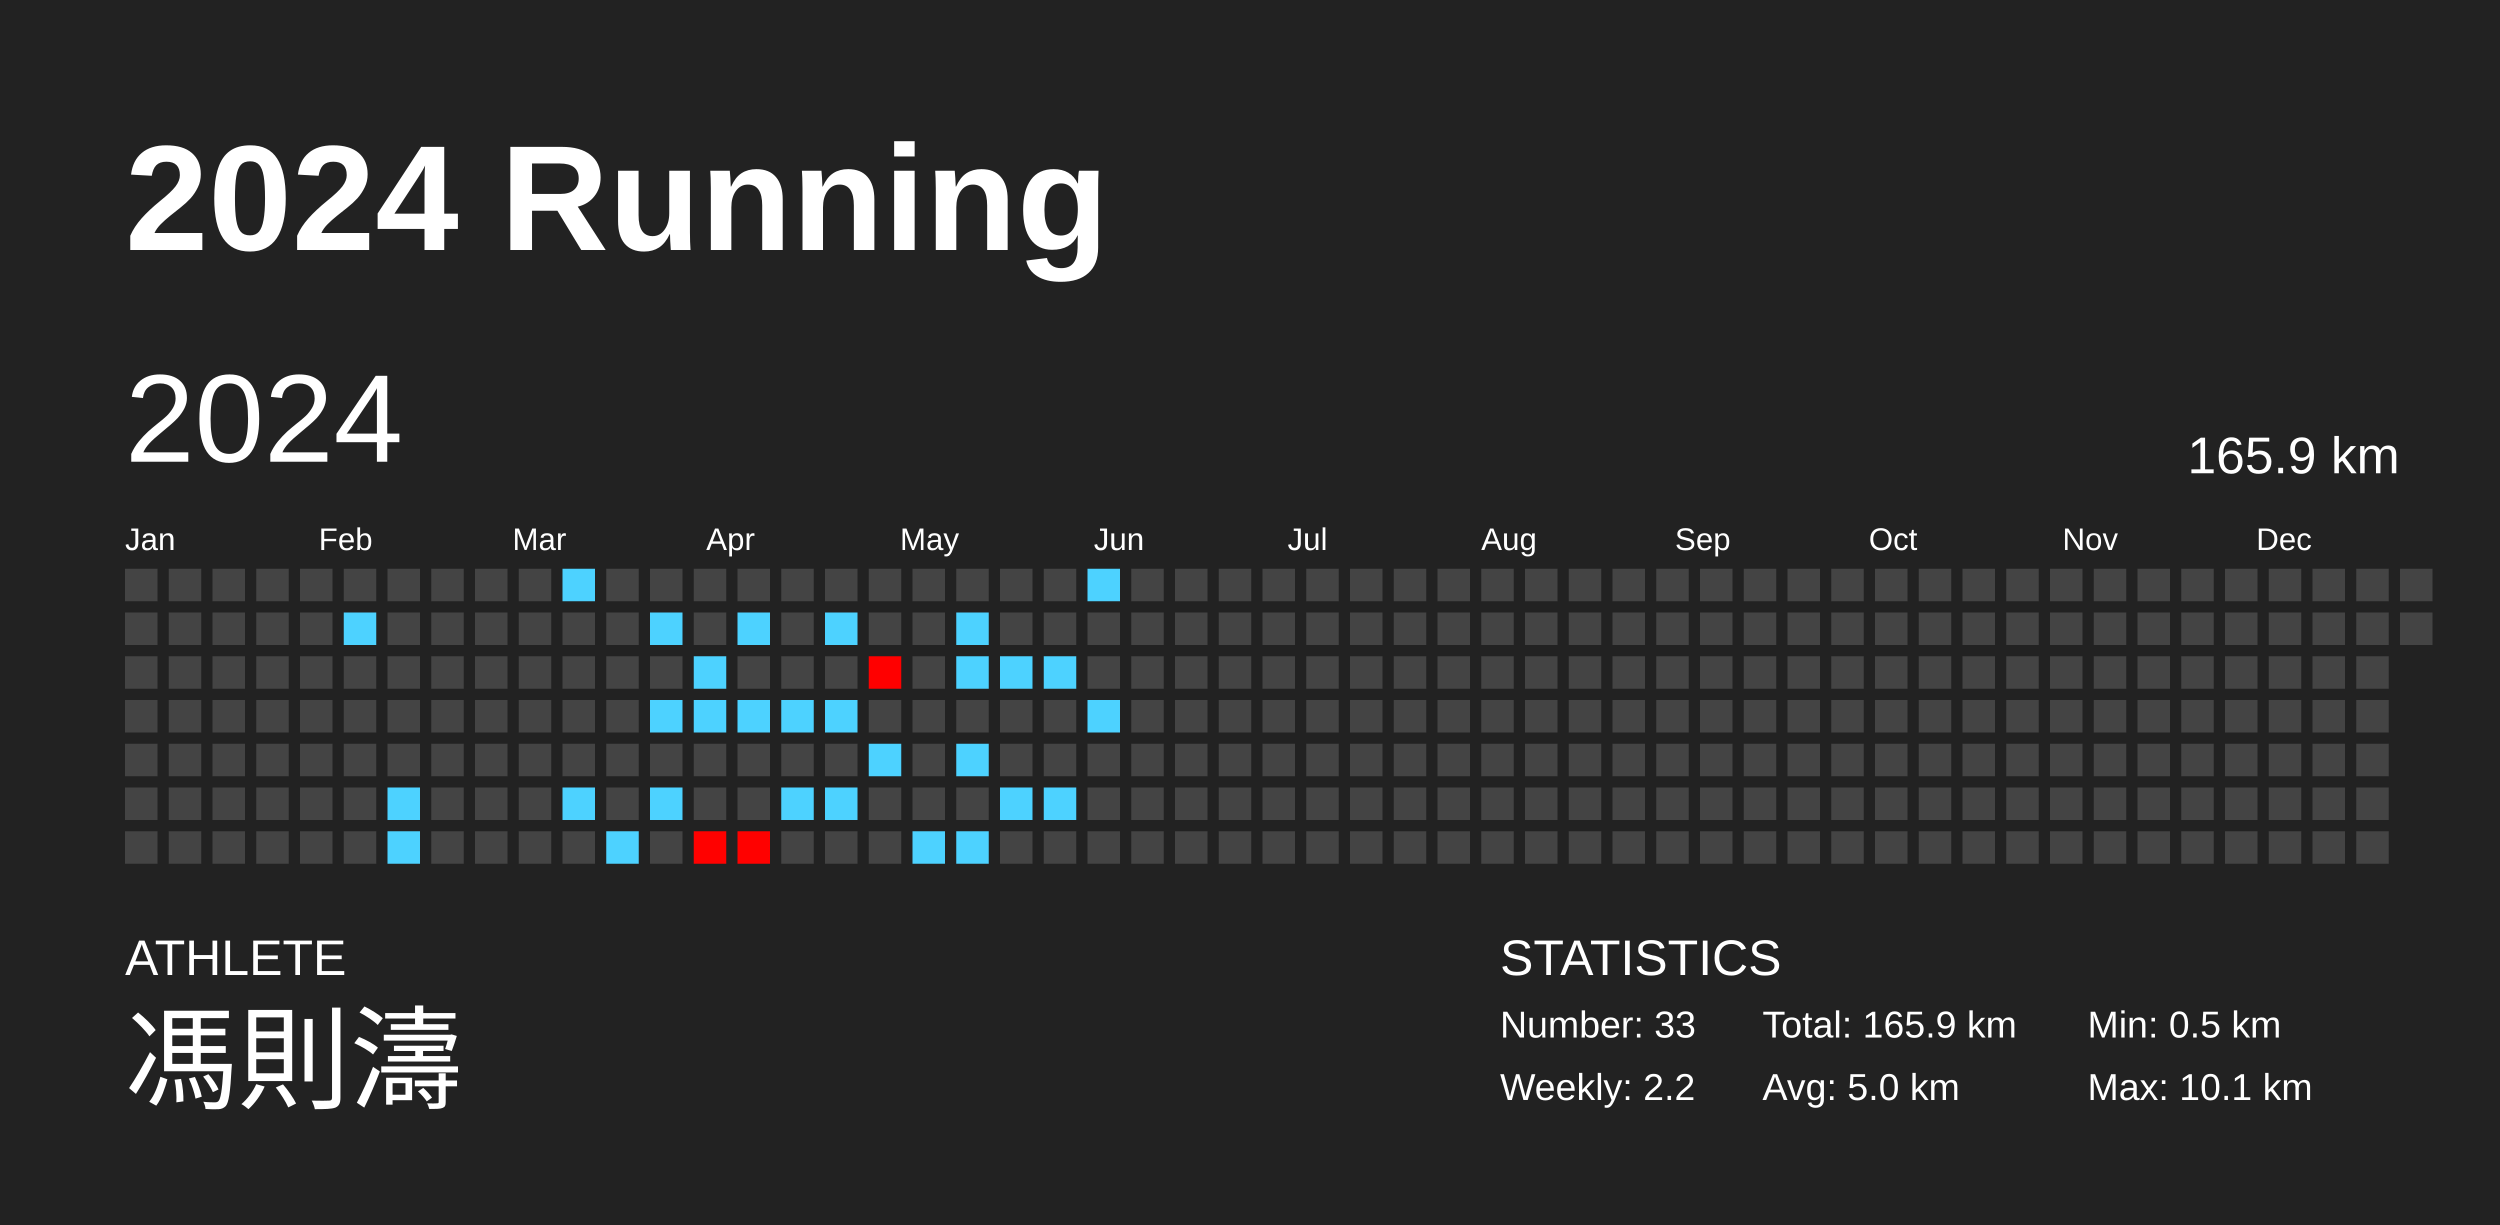
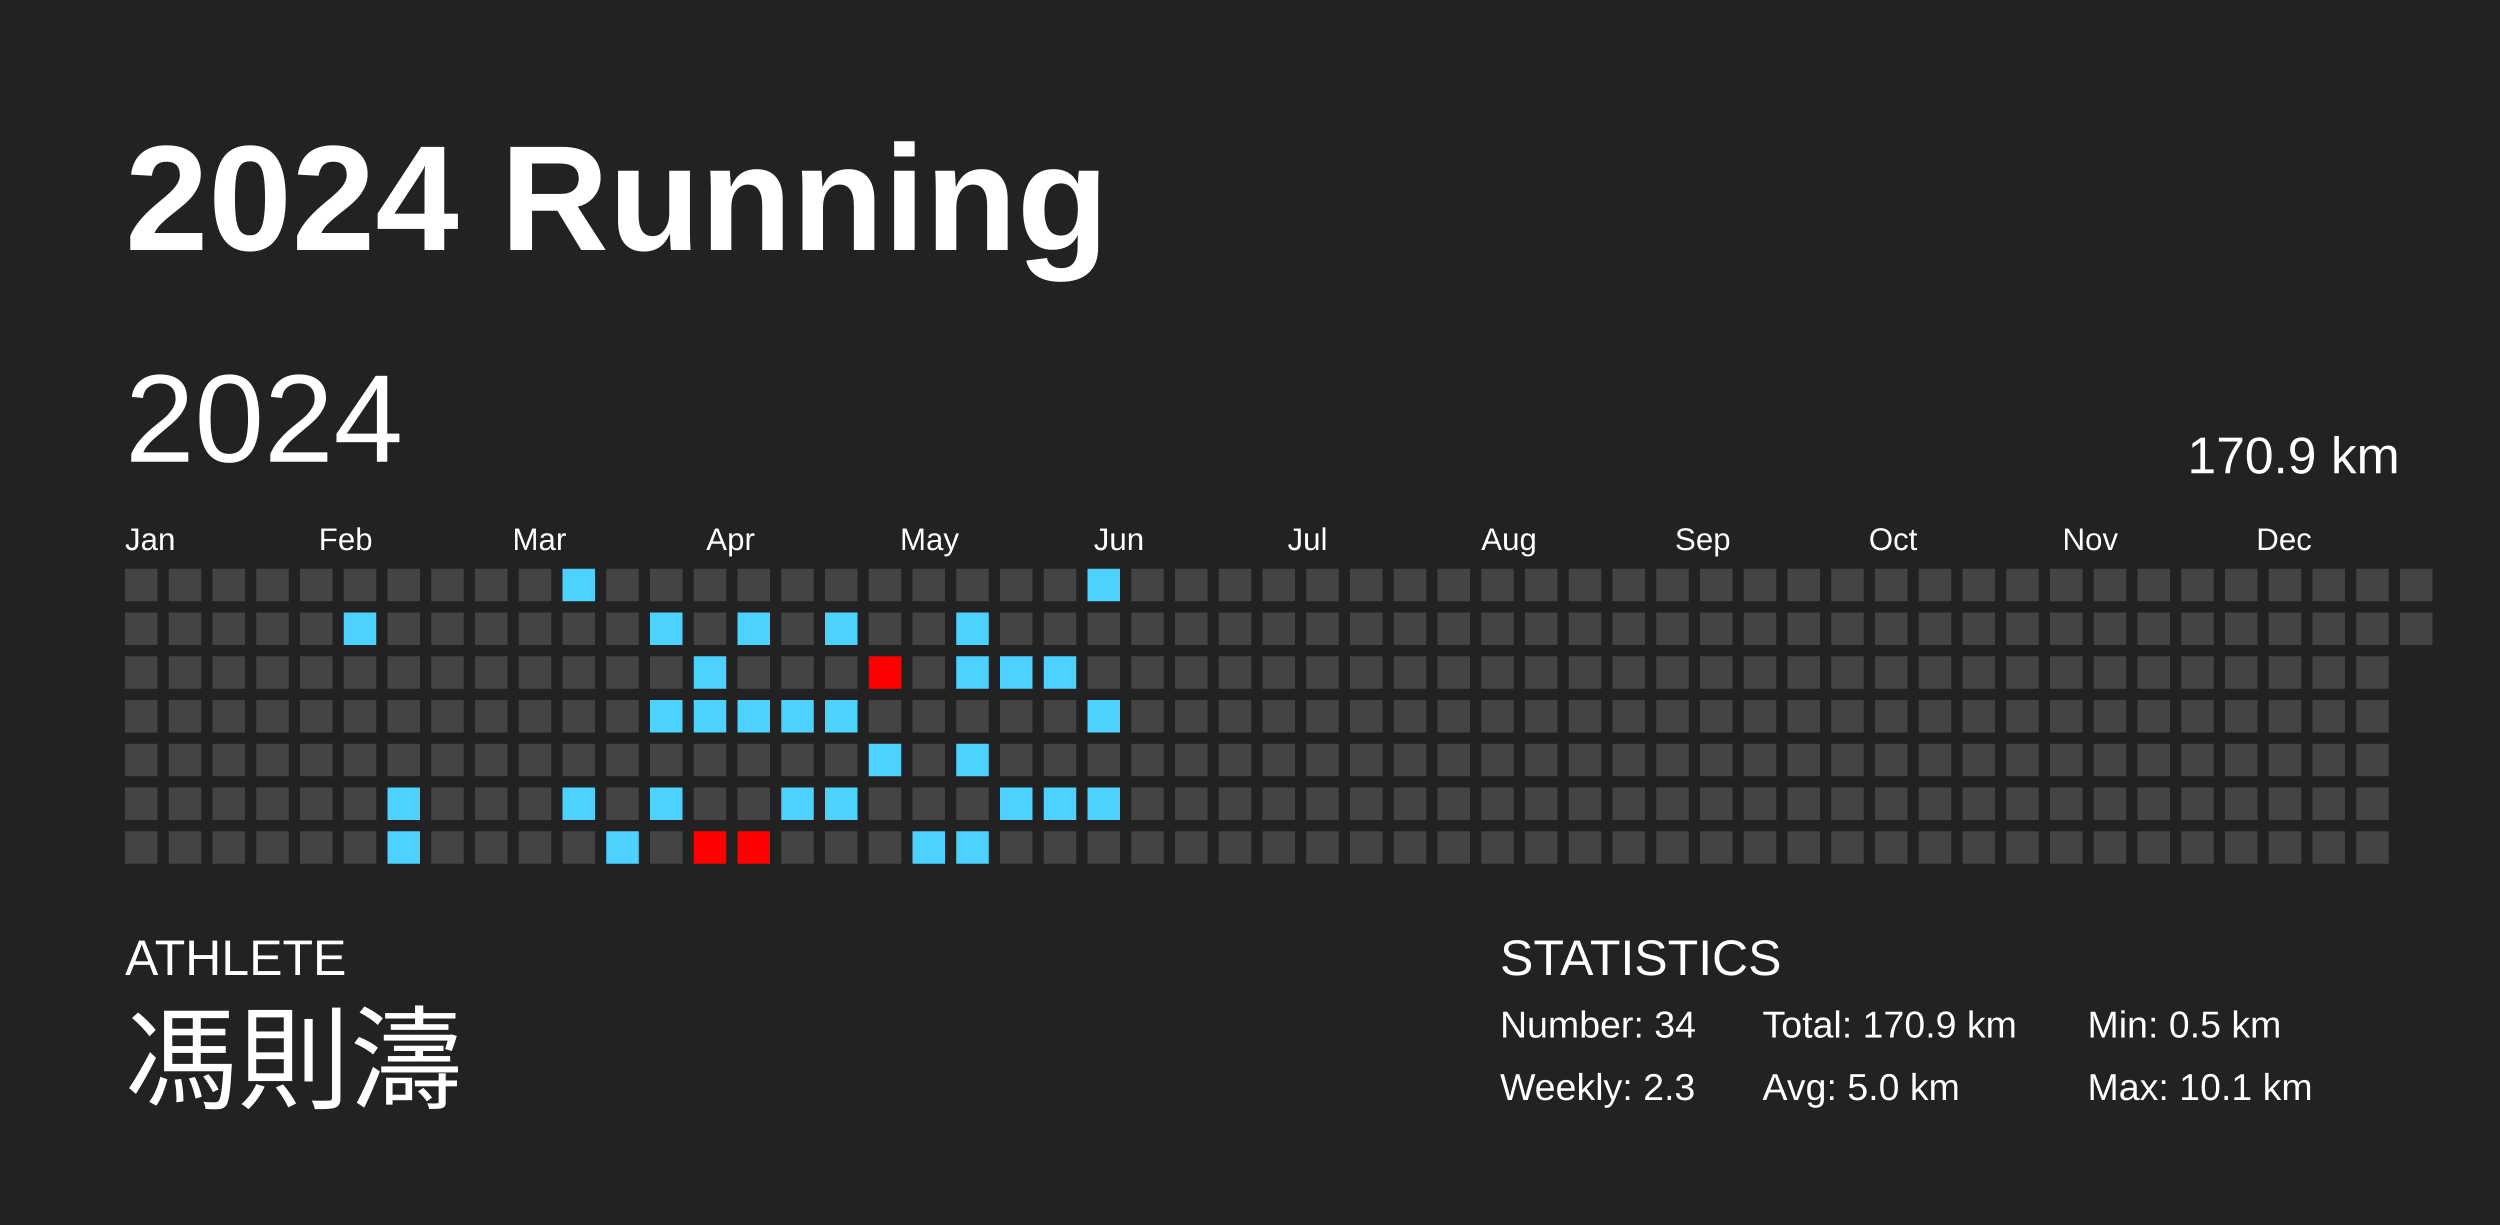
<svg xmlns="http://www.w3.org/2000/svg" baseProfile="full" height="98mm" version="1.1" viewBox="0,0,200,98" width="200mm">
  <defs />
  <rect fill="#222222" height="98" width="200" x="0" y="0" />
  <text fill="#FFFFFF" style="font-size:12px; font-family:Arial; font-weight:bold;" x="10" y="20">2024 Running</text>
  <text fill="#FFFFFF" style="font-size:4px; font-family:Arial" x="10" y="78">ATHLETE</text>
  <text fill="#FFFFFF" style="font-size:9px; font-family:Arial" x="10" y="88">馮則濤</text>
  <text fill="#FFFFFF" style="font-size:4px; font-family:Arial" x="120" y="78">STATISTICS</text>
-   <text fill="#FFFFFF" style="font-size:3px; font-family:Arial" x="120" y="83">Number: 33</text>
-   <text fill="#FFFFFF" style="font-size:3px; font-family:Arial" x="120" y="88">Weekly: 2.2</text>
-   <text fill="#FFFFFF" style="font-size:3px; font-family:Arial" x="141" y="83">Total: 165.9 km</text>
+   <text fill="#FFFFFF" style="font-size:3px; font-family:Arial" x="120" y="83">Number: 34</text>
+   <text fill="#FFFFFF" style="font-size:3px; font-family:Arial" x="120" y="88">Weekly: 2.3</text>
+   <text fill="#FFFFFF" style="font-size:3px; font-family:Arial" x="141" y="83">Total: 170.9 km</text>
  <text fill="#FFFFFF" style="font-size:3px; font-family:Arial" x="141" y="88">Avg: 5.0 km</text>
  <text fill="#FFFFFF" style="font-size:3px; font-family:Arial" x="167" y="83">Min: 0.5 km</text>
  <text fill="#FFFFFF" style="font-size:3px; font-family:Arial" x="167" y="88">Max: 10.1 km</text>
  <text dominant-baseline="hanging" fill="#FFFFFF" style="font-size:10.0px; font-family:Arial;" x="10" y="30">2024</text>
-   <text dominant-baseline="hanging" fill="#FFFFFF" style="font-size:4.125px; font-family:Arial;" x="175" y="35">165.9 km</text>
+   <text dominant-baseline="hanging" fill="#FFFFFF" style="font-size:4.125px; font-family:Arial;" x="175" y="35">170.9 km</text>
  <text fill="#FFFFFF" style="font-size:2.5px; font-family:Arial" x="10.0" y="44">Jan</text>
  <text fill="#FFFFFF" style="font-size:2.5px; font-family:Arial" x="25.5" y="44">Feb</text>
  <text fill="#FFFFFF" style="font-size:2.5px; font-family:Arial" x="41.0" y="44">Mar</text>
  <text fill="#FFFFFF" style="font-size:2.5px; font-family:Arial" x="56.5" y="44">Apr</text>
  <text fill="#FFFFFF" style="font-size:2.5px; font-family:Arial" x="72.0" y="44">May</text>
  <text fill="#FFFFFF" style="font-size:2.5px; font-family:Arial" x="87.5" y="44">Jun</text>
  <text fill="#FFFFFF" style="font-size:2.5px; font-family:Arial" x="103.0" y="44">Jul</text>
  <text fill="#FFFFFF" style="font-size:2.5px; font-family:Arial" x="118.5" y="44">Aug</text>
  <text fill="#FFFFFF" style="font-size:2.5px; font-family:Arial" x="134.0" y="44">Sep</text>
  <text fill="#FFFFFF" style="font-size:2.5px; font-family:Arial" x="149.5" y="44">Oct</text>
  <text fill="#FFFFFF" style="font-size:2.5px; font-family:Arial" x="165.0" y="44">Nov</text>
  <text fill="#FFFFFF" style="font-size:2.5px; font-family:Arial" x="180.5" y="44">Dec</text>
  <rect fill="#444444" height="2.6" width="2.6" x="10.0" y="45.5" />
  <rect fill="#444444" height="2.6" width="2.6" x="10.0" y="49.0" />
  <rect fill="#444444" height="2.6" width="2.6" x="10.0" y="52.5" />
  <rect fill="#444444" height="2.6" width="2.6" x="10.0" y="56.0" />
  <rect fill="#444444" height="2.6" width="2.6" x="10.0" y="59.5" />
  <rect fill="#444444" height="2.6" width="2.6" x="10.0" y="63.0" />
  <rect fill="#444444" height="2.6" width="2.6" x="10.0" y="66.5" />
  <rect fill="#444444" height="2.6" width="2.6" x="13.5" y="45.5" />
  <rect fill="#444444" height="2.6" width="2.6" x="13.5" y="49.0" />
  <rect fill="#444444" height="2.6" width="2.6" x="13.5" y="52.5" />
  <rect fill="#444444" height="2.6" width="2.6" x="13.5" y="56.0" />
  <rect fill="#444444" height="2.6" width="2.6" x="13.5" y="59.5" />
  <rect fill="#444444" height="2.6" width="2.6" x="13.5" y="63.0" />
  <rect fill="#444444" height="2.6" width="2.6" x="13.5" y="66.5" />
  <rect fill="#444444" height="2.6" width="2.6" x="17.0" y="45.5" />
  <rect fill="#444444" height="2.6" width="2.6" x="17.0" y="49.0" />
  <rect fill="#444444" height="2.6" width="2.6" x="17.0" y="52.5" />
  <rect fill="#444444" height="2.6" width="2.6" x="17.0" y="56.0" />
  <rect fill="#444444" height="2.6" width="2.6" x="17.0" y="59.5" />
  <rect fill="#444444" height="2.6" width="2.6" x="17.0" y="63.0" />
  <rect fill="#444444" height="2.6" width="2.6" x="17.0" y="66.5" />
  <rect fill="#444444" height="2.6" width="2.6" x="20.5" y="45.5" />
  <rect fill="#444444" height="2.6" width="2.6" x="20.5" y="49.0" />
  <rect fill="#444444" height="2.6" width="2.6" x="20.5" y="52.5" />
  <rect fill="#444444" height="2.6" width="2.6" x="20.5" y="56.0" />
  <rect fill="#444444" height="2.6" width="2.6" x="20.5" y="59.5" />
  <rect fill="#444444" height="2.6" width="2.6" x="20.5" y="63.0" />
  <rect fill="#444444" height="2.6" width="2.6" x="20.5" y="66.5" />
  <rect fill="#444444" height="2.6" width="2.6" x="24.0" y="45.5" />
  <rect fill="#444444" height="2.6" width="2.6" x="24.0" y="49.0" />
  <rect fill="#444444" height="2.6" width="2.6" x="24.0" y="52.5" />
  <rect fill="#444444" height="2.6" width="2.6" x="24.0" y="56.0" />
  <rect fill="#444444" height="2.6" width="2.6" x="24.0" y="59.5" />
  <rect fill="#444444" height="2.6" width="2.6" x="24.0" y="63.0" />
  <rect fill="#444444" height="2.6" width="2.6" x="24.0" y="66.5" />
  <rect fill="#444444" height="2.6" width="2.6" x="27.5" y="45.5" />
  <rect fill="#4dd2ff" height="2.6" width="2.6" x="27.5" y="49.0" />
  <rect fill="#444444" height="2.6" width="2.6" x="27.5" y="52.5" />
  <rect fill="#444444" height="2.6" width="2.6" x="27.5" y="56.0" />
  <rect fill="#444444" height="2.6" width="2.6" x="27.5" y="59.5" />
  <rect fill="#444444" height="2.6" width="2.6" x="27.5" y="63.0" />
  <rect fill="#444444" height="2.6" width="2.6" x="27.5" y="66.5" />
  <rect fill="#444444" height="2.6" width="2.6" x="31.0" y="45.5" />
  <rect fill="#444444" height="2.6" width="2.6" x="31.0" y="49.0" />
  <rect fill="#444444" height="2.6" width="2.6" x="31.0" y="52.5" />
  <rect fill="#444444" height="2.6" width="2.6" x="31.0" y="56.0" />
  <rect fill="#444444" height="2.6" width="2.6" x="31.0" y="59.5" />
  <rect fill="#4dd2ff" height="2.6" width="2.6" x="31.0" y="63.0" />
  <rect fill="#4dd2ff" height="2.6" width="2.6" x="31.0" y="66.5" />
  <rect fill="#444444" height="2.6" width="2.6" x="34.5" y="45.5" />
  <rect fill="#444444" height="2.6" width="2.6" x="34.5" y="49.0" />
  <rect fill="#444444" height="2.6" width="2.6" x="34.5" y="52.5" />
  <rect fill="#444444" height="2.6" width="2.6" x="34.5" y="56.0" />
  <rect fill="#444444" height="2.6" width="2.6" x="34.5" y="59.5" />
  <rect fill="#444444" height="2.6" width="2.6" x="34.5" y="63.0" />
  <rect fill="#444444" height="2.6" width="2.6" x="34.5" y="66.5" />
  <rect fill="#444444" height="2.6" width="2.6" x="38.0" y="45.5" />
  <rect fill="#444444" height="2.6" width="2.6" x="38.0" y="49.0" />
  <rect fill="#444444" height="2.6" width="2.6" x="38.0" y="52.5" />
  <rect fill="#444444" height="2.6" width="2.6" x="38.0" y="56.0" />
  <rect fill="#444444" height="2.6" width="2.6" x="38.0" y="59.5" />
  <rect fill="#444444" height="2.6" width="2.6" x="38.0" y="63.0" />
  <rect fill="#444444" height="2.6" width="2.6" x="38.0" y="66.5" />
  <rect fill="#444444" height="2.6" width="2.6" x="41.5" y="45.5" />
  <rect fill="#444444" height="2.6" width="2.6" x="41.5" y="49.0" />
  <rect fill="#444444" height="2.6" width="2.6" x="41.5" y="52.5" />
  <rect fill="#444444" height="2.6" width="2.6" x="41.5" y="56.0" />
  <rect fill="#444444" height="2.6" width="2.6" x="41.5" y="59.5" />
  <rect fill="#444444" height="2.6" width="2.6" x="41.5" y="63.0" />
  <rect fill="#444444" height="2.6" width="2.6" x="41.5" y="66.5" />
  <rect fill="#4dd2ff" height="2.6" width="2.6" x="45.0" y="45.5" />
  <rect fill="#444444" height="2.6" width="2.6" x="45.0" y="49.0" />
  <rect fill="#444444" height="2.6" width="2.6" x="45.0" y="52.5" />
  <rect fill="#444444" height="2.6" width="2.6" x="45.0" y="56.0" />
  <rect fill="#444444" height="2.6" width="2.6" x="45.0" y="59.5" />
  <rect fill="#4dd2ff" height="2.6" width="2.6" x="45.0" y="63.0" />
  <rect fill="#444444" height="2.6" width="2.6" x="45.0" y="66.5" />
  <rect fill="#444444" height="2.6" width="2.6" x="48.5" y="45.5" />
  <rect fill="#444444" height="2.6" width="2.6" x="48.5" y="49.0" />
  <rect fill="#444444" height="2.6" width="2.6" x="48.5" y="52.5" />
  <rect fill="#444444" height="2.6" width="2.6" x="48.5" y="56.0" />
  <rect fill="#444444" height="2.6" width="2.6" x="48.5" y="59.5" />
  <rect fill="#444444" height="2.6" width="2.6" x="48.5" y="63.0" />
  <rect fill="#4dd2ff" height="2.6" width="2.6" x="48.5" y="66.5" />
  <rect fill="#444444" height="2.6" width="2.6" x="52.0" y="45.5" />
  <rect fill="#4dd2ff" height="2.6" width="2.6" x="52.0" y="49.0" />
  <rect fill="#444444" height="2.6" width="2.6" x="52.0" y="52.5" />
  <rect fill="#4dd2ff" height="2.6" width="2.6" x="52.0" y="56.0" />
  <rect fill="#444444" height="2.6" width="2.6" x="52.0" y="59.5" />
  <rect fill="#4dd2ff" height="2.6" width="2.6" x="52.0" y="63.0" />
  <rect fill="#444444" height="2.6" width="2.6" x="52.0" y="66.5" />
  <rect fill="#444444" height="2.6" width="2.6" x="55.5" y="45.5" />
  <rect fill="#444444" height="2.6" width="2.6" x="55.5" y="49.0" />
  <rect fill="#4dd2ff" height="2.6" width="2.6" x="55.5" y="52.5" />
  <rect fill="#4dd2ff" height="2.6" width="2.6" x="55.5" y="56.0" />
  <rect fill="#444444" height="2.6" width="2.6" x="55.5" y="59.5" />
  <rect fill="#444444" height="2.6" width="2.6" x="55.5" y="63.0" />
  <rect fill="#ff0100" height="2.6" width="2.6" x="55.5" y="66.5" />
  <rect fill="#444444" height="2.6" width="2.6" x="59.0" y="45.5" />
  <rect fill="#4dd2ff" height="2.6" width="2.6" x="59.0" y="49.0" />
  <rect fill="#444444" height="2.6" width="2.6" x="59.0" y="52.5" />
  <rect fill="#4dd2ff" height="2.6" width="2.6" x="59.0" y="56.0" />
  <rect fill="#444444" height="2.6" width="2.6" x="59.0" y="59.5" />
  <rect fill="#444444" height="2.6" width="2.6" x="59.0" y="63.0" />
  <rect fill="#ff0100" height="2.6" width="2.6" x="59.0" y="66.5" />
  <rect fill="#444444" height="2.6" width="2.6" x="62.5" y="45.5" />
  <rect fill="#444444" height="2.6" width="2.6" x="62.5" y="49.0" />
  <rect fill="#444444" height="2.6" width="2.6" x="62.5" y="52.5" />
  <rect fill="#4dd2ff" height="2.6" width="2.6" x="62.5" y="56.0" />
  <rect fill="#444444" height="2.6" width="2.6" x="62.5" y="59.5" />
  <rect fill="#4dd2ff" height="2.6" width="2.6" x="62.5" y="63.0" />
  <rect fill="#444444" height="2.6" width="2.6" x="62.5" y="66.5" />
  <rect fill="#444444" height="2.6" width="2.6" x="66.0" y="45.5" />
  <rect fill="#4dd2ff" height="2.6" width="2.6" x="66.0" y="49.0" />
  <rect fill="#444444" height="2.6" width="2.6" x="66.0" y="52.5" />
  <rect fill="#4dd2ff" height="2.6" width="2.6" x="66.0" y="56.0" />
  <rect fill="#444444" height="2.6" width="2.6" x="66.0" y="59.5" />
  <rect fill="#4dd2ff" height="2.6" width="2.6" x="66.0" y="63.0" />
  <rect fill="#444444" height="2.6" width="2.6" x="66.0" y="66.5" />
  <rect fill="#444444" height="2.6" width="2.6" x="69.5" y="45.5" />
  <rect fill="#444444" height="2.6" width="2.6" x="69.5" y="49.0" />
  <rect fill="#ff0000" height="2.6" width="2.6" x="69.5" y="52.5" />
  <rect fill="#444444" height="2.6" width="2.6" x="69.5" y="56.0" />
  <rect fill="#4dd2ff" height="2.6" width="2.6" x="69.5" y="59.5" />
  <rect fill="#444444" height="2.6" width="2.6" x="69.5" y="63.0" />
  <rect fill="#444444" height="2.6" width="2.6" x="69.5" y="66.5" />
  <rect fill="#444444" height="2.6" width="2.6" x="73.0" y="45.5" />
  <rect fill="#444444" height="2.6" width="2.6" x="73.0" y="49.0" />
  <rect fill="#444444" height="2.6" width="2.6" x="73.0" y="52.5" />
  <rect fill="#444444" height="2.6" width="2.6" x="73.0" y="56.0" />
  <rect fill="#444444" height="2.6" width="2.6" x="73.0" y="59.5" />
  <rect fill="#444444" height="2.6" width="2.6" x="73.0" y="63.0" />
  <rect fill="#4dd2ff" height="2.6" width="2.6" x="73.0" y="66.5" />
  <rect fill="#444444" height="2.6" width="2.6" x="76.5" y="45.5" />
  <rect fill="#4dd2ff" height="2.6" width="2.6" x="76.5" y="49.0" />
  <rect fill="#4dd2ff" height="2.6" width="2.6" x="76.5" y="52.5" />
  <rect fill="#444444" height="2.6" width="2.6" x="76.5" y="56.0" />
  <rect fill="#4dd2ff" height="2.6" width="2.6" x="76.5" y="59.5" />
  <rect fill="#444444" height="2.6" width="2.6" x="76.5" y="63.0" />
  <rect fill="#4dd2ff" height="2.6" width="2.6" x="76.5" y="66.5" />
  <rect fill="#444444" height="2.6" width="2.6" x="80.0" y="45.5" />
  <rect fill="#444444" height="2.6" width="2.6" x="80.0" y="49.0" />
  <rect fill="#4dd2ff" height="2.6" width="2.6" x="80.0" y="52.5" />
  <rect fill="#444444" height="2.6" width="2.6" x="80.0" y="56.0" />
  <rect fill="#444444" height="2.6" width="2.6" x="80.0" y="59.5" />
  <rect fill="#4dd2ff" height="2.6" width="2.6" x="80.0" y="63.0" />
  <rect fill="#444444" height="2.6" width="2.6" x="80.0" y="66.5" />
  <rect fill="#444444" height="2.6" width="2.6" x="83.5" y="45.5" />
  <rect fill="#444444" height="2.6" width="2.6" x="83.5" y="49.0" />
  <rect fill="#4dd2ff" height="2.6" width="2.6" x="83.5" y="52.5" />
  <rect fill="#444444" height="2.6" width="2.6" x="83.5" y="56.0" />
  <rect fill="#444444" height="2.6" width="2.6" x="83.5" y="59.5" />
  <rect fill="#4dd2ff" height="2.6" width="2.6" x="83.5" y="63.0" />
  <rect fill="#444444" height="2.6" width="2.6" x="83.5" y="66.5" />
  <rect fill="#4dd2ff" height="2.6" width="2.6" x="87.0" y="45.5" />
  <rect fill="#444444" height="2.6" width="2.6" x="87.0" y="49.0" />
  <rect fill="#444444" height="2.6" width="2.6" x="87.0" y="52.5" />
  <rect fill="#4dd2ff" height="2.6" width="2.6" x="87.0" y="56.0" />
  <rect fill="#444444" height="2.6" width="2.6" x="87.0" y="59.5" />
-   <rect fill="#444444" height="2.6" width="2.6" x="87.0" y="63.0" />
+   <rect fill="#4dd2ff" height="2.6" width="2.6" x="87.0" y="63.0" />
  <rect fill="#444444" height="2.6" width="2.6" x="87.0" y="66.5" />
  <rect fill="#444444" height="2.6" width="2.6" x="90.5" y="45.5" />
  <rect fill="#444444" height="2.6" width="2.6" x="90.5" y="49.0" />
  <rect fill="#444444" height="2.6" width="2.6" x="90.5" y="52.5" />
  <rect fill="#444444" height="2.6" width="2.6" x="90.5" y="56.0" />
  <rect fill="#444444" height="2.6" width="2.6" x="90.5" y="59.5" />
  <rect fill="#444444" height="2.6" width="2.6" x="90.5" y="63.0" />
  <rect fill="#444444" height="2.6" width="2.6" x="90.5" y="66.5" />
  <rect fill="#444444" height="2.6" width="2.6" x="94.0" y="45.5" />
  <rect fill="#444444" height="2.6" width="2.6" x="94.0" y="49.0" />
  <rect fill="#444444" height="2.6" width="2.6" x="94.0" y="52.5" />
  <rect fill="#444444" height="2.6" width="2.6" x="94.0" y="56.0" />
  <rect fill="#444444" height="2.6" width="2.6" x="94.0" y="59.5" />
  <rect fill="#444444" height="2.6" width="2.6" x="94.0" y="63.0" />
  <rect fill="#444444" height="2.6" width="2.6" x="94.0" y="66.5" />
  <rect fill="#444444" height="2.6" width="2.6" x="97.5" y="45.5" />
  <rect fill="#444444" height="2.6" width="2.6" x="97.5" y="49.0" />
  <rect fill="#444444" height="2.6" width="2.6" x="97.5" y="52.5" />
  <rect fill="#444444" height="2.6" width="2.6" x="97.5" y="56.0" />
  <rect fill="#444444" height="2.6" width="2.6" x="97.5" y="59.5" />
  <rect fill="#444444" height="2.6" width="2.6" x="97.5" y="63.0" />
  <rect fill="#444444" height="2.6" width="2.6" x="97.5" y="66.5" />
  <rect fill="#444444" height="2.6" width="2.6" x="101.0" y="45.5" />
  <rect fill="#444444" height="2.6" width="2.6" x="101.0" y="49.0" />
  <rect fill="#444444" height="2.6" width="2.6" x="101.0" y="52.5" />
  <rect fill="#444444" height="2.6" width="2.6" x="101.0" y="56.0" />
  <rect fill="#444444" height="2.6" width="2.6" x="101.0" y="59.5" />
  <rect fill="#444444" height="2.6" width="2.6" x="101.0" y="63.0" />
  <rect fill="#444444" height="2.6" width="2.6" x="101.0" y="66.5" />
  <rect fill="#444444" height="2.6" width="2.6" x="104.5" y="45.5" />
  <rect fill="#444444" height="2.6" width="2.6" x="104.5" y="49.0" />
  <rect fill="#444444" height="2.6" width="2.6" x="104.5" y="52.5" />
  <rect fill="#444444" height="2.6" width="2.6" x="104.5" y="56.0" />
  <rect fill="#444444" height="2.6" width="2.6" x="104.5" y="59.5" />
  <rect fill="#444444" height="2.6" width="2.6" x="104.5" y="63.0" />
  <rect fill="#444444" height="2.6" width="2.6" x="104.5" y="66.5" />
  <rect fill="#444444" height="2.6" width="2.6" x="108.0" y="45.5" />
  <rect fill="#444444" height="2.6" width="2.6" x="108.0" y="49.0" />
  <rect fill="#444444" height="2.6" width="2.6" x="108.0" y="52.5" />
  <rect fill="#444444" height="2.6" width="2.6" x="108.0" y="56.0" />
  <rect fill="#444444" height="2.6" width="2.6" x="108.0" y="59.5" />
  <rect fill="#444444" height="2.6" width="2.6" x="108.0" y="63.0" />
  <rect fill="#444444" height="2.6" width="2.6" x="108.0" y="66.5" />
  <rect fill="#444444" height="2.6" width="2.6" x="111.5" y="45.5" />
  <rect fill="#444444" height="2.6" width="2.6" x="111.5" y="49.0" />
  <rect fill="#444444" height="2.6" width="2.6" x="111.5" y="52.5" />
  <rect fill="#444444" height="2.6" width="2.6" x="111.5" y="56.0" />
  <rect fill="#444444" height="2.6" width="2.6" x="111.5" y="59.5" />
  <rect fill="#444444" height="2.6" width="2.6" x="111.5" y="63.0" />
  <rect fill="#444444" height="2.6" width="2.6" x="111.5" y="66.5" />
  <rect fill="#444444" height="2.6" width="2.6" x="115.0" y="45.5" />
  <rect fill="#444444" height="2.6" width="2.6" x="115.0" y="49.0" />
  <rect fill="#444444" height="2.6" width="2.6" x="115.0" y="52.5" />
  <rect fill="#444444" height="2.6" width="2.6" x="115.0" y="56.0" />
  <rect fill="#444444" height="2.6" width="2.6" x="115.0" y="59.5" />
  <rect fill="#444444" height="2.6" width="2.6" x="115.0" y="63.0" />
  <rect fill="#444444" height="2.6" width="2.6" x="115.0" y="66.5" />
  <rect fill="#444444" height="2.6" width="2.6" x="118.5" y="45.5" />
  <rect fill="#444444" height="2.6" width="2.6" x="118.5" y="49.0" />
  <rect fill="#444444" height="2.6" width="2.6" x="118.5" y="52.5" />
  <rect fill="#444444" height="2.6" width="2.6" x="118.5" y="56.0" />
  <rect fill="#444444" height="2.6" width="2.6" x="118.5" y="59.5" />
  <rect fill="#444444" height="2.6" width="2.6" x="118.5" y="63.0" />
  <rect fill="#444444" height="2.6" width="2.6" x="118.5" y="66.5" />
  <rect fill="#444444" height="2.6" width="2.6" x="122.0" y="45.5" />
  <rect fill="#444444" height="2.6" width="2.6" x="122.0" y="49.0" />
  <rect fill="#444444" height="2.6" width="2.6" x="122.0" y="52.5" />
  <rect fill="#444444" height="2.6" width="2.6" x="122.0" y="56.0" />
  <rect fill="#444444" height="2.6" width="2.6" x="122.0" y="59.5" />
  <rect fill="#444444" height="2.6" width="2.6" x="122.0" y="63.0" />
  <rect fill="#444444" height="2.6" width="2.6" x="122.0" y="66.5" />
  <rect fill="#444444" height="2.6" width="2.6" x="125.5" y="45.5" />
  <rect fill="#444444" height="2.6" width="2.6" x="125.5" y="49.0" />
  <rect fill="#444444" height="2.6" width="2.6" x="125.5" y="52.5" />
  <rect fill="#444444" height="2.6" width="2.6" x="125.5" y="56.0" />
  <rect fill="#444444" height="2.6" width="2.6" x="125.5" y="59.5" />
  <rect fill="#444444" height="2.6" width="2.6" x="125.5" y="63.0" />
  <rect fill="#444444" height="2.6" width="2.6" x="125.5" y="66.5" />
  <rect fill="#444444" height="2.6" width="2.6" x="129.0" y="45.5" />
  <rect fill="#444444" height="2.6" width="2.6" x="129.0" y="49.0" />
  <rect fill="#444444" height="2.6" width="2.6" x="129.0" y="52.5" />
  <rect fill="#444444" height="2.6" width="2.6" x="129.0" y="56.0" />
  <rect fill="#444444" height="2.6" width="2.6" x="129.0" y="59.5" />
  <rect fill="#444444" height="2.6" width="2.6" x="129.0" y="63.0" />
  <rect fill="#444444" height="2.6" width="2.6" x="129.0" y="66.5" />
  <rect fill="#444444" height="2.6" width="2.6" x="132.5" y="45.5" />
  <rect fill="#444444" height="2.6" width="2.6" x="132.5" y="49.0" />
  <rect fill="#444444" height="2.6" width="2.6" x="132.5" y="52.5" />
  <rect fill="#444444" height="2.6" width="2.6" x="132.5" y="56.0" />
  <rect fill="#444444" height="2.6" width="2.6" x="132.5" y="59.5" />
  <rect fill="#444444" height="2.6" width="2.6" x="132.5" y="63.0" />
  <rect fill="#444444" height="2.6" width="2.6" x="132.5" y="66.5" />
  <rect fill="#444444" height="2.6" width="2.6" x="136.0" y="45.5" />
  <rect fill="#444444" height="2.6" width="2.6" x="136.0" y="49.0" />
  <rect fill="#444444" height="2.6" width="2.6" x="136.0" y="52.5" />
  <rect fill="#444444" height="2.6" width="2.6" x="136.0" y="56.0" />
  <rect fill="#444444" height="2.6" width="2.6" x="136.0" y="59.5" />
  <rect fill="#444444" height="2.6" width="2.6" x="136.0" y="63.0" />
  <rect fill="#444444" height="2.6" width="2.6" x="136.0" y="66.5" />
  <rect fill="#444444" height="2.6" width="2.6" x="139.5" y="45.5" />
  <rect fill="#444444" height="2.6" width="2.6" x="139.5" y="49.0" />
  <rect fill="#444444" height="2.6" width="2.6" x="139.5" y="52.5" />
  <rect fill="#444444" height="2.6" width="2.6" x="139.5" y="56.0" />
  <rect fill="#444444" height="2.6" width="2.6" x="139.5" y="59.5" />
  <rect fill="#444444" height="2.6" width="2.6" x="139.5" y="63.0" />
  <rect fill="#444444" height="2.6" width="2.6" x="139.5" y="66.5" />
  <rect fill="#444444" height="2.6" width="2.6" x="143.0" y="45.5" />
  <rect fill="#444444" height="2.6" width="2.6" x="143.0" y="49.0" />
  <rect fill="#444444" height="2.6" width="2.6" x="143.0" y="52.5" />
  <rect fill="#444444" height="2.6" width="2.6" x="143.0" y="56.0" />
  <rect fill="#444444" height="2.6" width="2.6" x="143.0" y="59.5" />
  <rect fill="#444444" height="2.6" width="2.6" x="143.0" y="63.0" />
  <rect fill="#444444" height="2.6" width="2.6" x="143.0" y="66.5" />
  <rect fill="#444444" height="2.6" width="2.6" x="146.5" y="45.5" />
  <rect fill="#444444" height="2.6" width="2.6" x="146.5" y="49.0" />
  <rect fill="#444444" height="2.6" width="2.6" x="146.5" y="52.5" />
  <rect fill="#444444" height="2.6" width="2.6" x="146.5" y="56.0" />
  <rect fill="#444444" height="2.6" width="2.6" x="146.5" y="59.5" />
  <rect fill="#444444" height="2.6" width="2.6" x="146.5" y="63.0" />
  <rect fill="#444444" height="2.6" width="2.6" x="146.5" y="66.5" />
  <rect fill="#444444" height="2.6" width="2.6" x="150.0" y="45.5" />
  <rect fill="#444444" height="2.6" width="2.6" x="150.0" y="49.0" />
  <rect fill="#444444" height="2.6" width="2.6" x="150.0" y="52.5" />
  <rect fill="#444444" height="2.6" width="2.6" x="150.0" y="56.0" />
  <rect fill="#444444" height="2.6" width="2.6" x="150.0" y="59.5" />
  <rect fill="#444444" height="2.6" width="2.6" x="150.0" y="63.0" />
  <rect fill="#444444" height="2.6" width="2.6" x="150.0" y="66.5" />
  <rect fill="#444444" height="2.6" width="2.6" x="153.5" y="45.5" />
  <rect fill="#444444" height="2.6" width="2.6" x="153.5" y="49.0" />
  <rect fill="#444444" height="2.6" width="2.6" x="153.5" y="52.5" />
  <rect fill="#444444" height="2.6" width="2.6" x="153.5" y="56.0" />
  <rect fill="#444444" height="2.6" width="2.6" x="153.5" y="59.5" />
  <rect fill="#444444" height="2.6" width="2.6" x="153.5" y="63.0" />
  <rect fill="#444444" height="2.6" width="2.6" x="153.5" y="66.5" />
  <rect fill="#444444" height="2.6" width="2.6" x="157.0" y="45.5" />
  <rect fill="#444444" height="2.6" width="2.6" x="157.0" y="49.0" />
  <rect fill="#444444" height="2.6" width="2.6" x="157.0" y="52.5" />
  <rect fill="#444444" height="2.6" width="2.6" x="157.0" y="56.0" />
  <rect fill="#444444" height="2.6" width="2.6" x="157.0" y="59.5" />
  <rect fill="#444444" height="2.6" width="2.6" x="157.0" y="63.0" />
  <rect fill="#444444" height="2.6" width="2.6" x="157.0" y="66.5" />
  <rect fill="#444444" height="2.6" width="2.6" x="160.5" y="45.5" />
  <rect fill="#444444" height="2.6" width="2.6" x="160.5" y="49.0" />
  <rect fill="#444444" height="2.6" width="2.6" x="160.5" y="52.5" />
  <rect fill="#444444" height="2.6" width="2.6" x="160.5" y="56.0" />
  <rect fill="#444444" height="2.6" width="2.6" x="160.5" y="59.5" />
  <rect fill="#444444" height="2.6" width="2.6" x="160.5" y="63.0" />
  <rect fill="#444444" height="2.6" width="2.6" x="160.5" y="66.5" />
  <rect fill="#444444" height="2.6" width="2.6" x="164.0" y="45.5" />
  <rect fill="#444444" height="2.6" width="2.6" x="164.0" y="49.0" />
  <rect fill="#444444" height="2.6" width="2.6" x="164.0" y="52.5" />
  <rect fill="#444444" height="2.6" width="2.6" x="164.0" y="56.0" />
  <rect fill="#444444" height="2.6" width="2.6" x="164.0" y="59.5" />
  <rect fill="#444444" height="2.6" width="2.6" x="164.0" y="63.0" />
  <rect fill="#444444" height="2.6" width="2.6" x="164.0" y="66.5" />
  <rect fill="#444444" height="2.6" width="2.6" x="167.5" y="45.5" />
  <rect fill="#444444" height="2.6" width="2.6" x="167.5" y="49.0" />
  <rect fill="#444444" height="2.6" width="2.6" x="167.5" y="52.5" />
  <rect fill="#444444" height="2.6" width="2.6" x="167.5" y="56.0" />
  <rect fill="#444444" height="2.6" width="2.6" x="167.5" y="59.5" />
  <rect fill="#444444" height="2.6" width="2.6" x="167.5" y="63.0" />
  <rect fill="#444444" height="2.6" width="2.6" x="167.5" y="66.5" />
  <rect fill="#444444" height="2.6" width="2.6" x="171.0" y="45.5" />
  <rect fill="#444444" height="2.6" width="2.6" x="171.0" y="49.0" />
  <rect fill="#444444" height="2.6" width="2.6" x="171.0" y="52.5" />
  <rect fill="#444444" height="2.6" width="2.6" x="171.0" y="56.0" />
  <rect fill="#444444" height="2.6" width="2.6" x="171.0" y="59.5" />
  <rect fill="#444444" height="2.6" width="2.6" x="171.0" y="63.0" />
  <rect fill="#444444" height="2.6" width="2.6" x="171.0" y="66.5" />
  <rect fill="#444444" height="2.6" width="2.6" x="174.5" y="45.5" />
  <rect fill="#444444" height="2.6" width="2.6" x="174.5" y="49.0" />
  <rect fill="#444444" height="2.6" width="2.6" x="174.5" y="52.5" />
  <rect fill="#444444" height="2.6" width="2.6" x="174.5" y="56.0" />
  <rect fill="#444444" height="2.6" width="2.6" x="174.5" y="59.5" />
  <rect fill="#444444" height="2.6" width="2.6" x="174.5" y="63.0" />
  <rect fill="#444444" height="2.6" width="2.6" x="174.5" y="66.5" />
  <rect fill="#444444" height="2.6" width="2.6" x="178.0" y="45.5" />
  <rect fill="#444444" height="2.6" width="2.6" x="178.0" y="49.0" />
  <rect fill="#444444" height="2.6" width="2.6" x="178.0" y="52.5" />
  <rect fill="#444444" height="2.6" width="2.6" x="178.0" y="56.0" />
  <rect fill="#444444" height="2.6" width="2.6" x="178.0" y="59.5" />
  <rect fill="#444444" height="2.6" width="2.6" x="178.0" y="63.0" />
  <rect fill="#444444" height="2.6" width="2.6" x="178.0" y="66.5" />
  <rect fill="#444444" height="2.6" width="2.6" x="181.5" y="45.5" />
  <rect fill="#444444" height="2.6" width="2.6" x="181.5" y="49.0" />
  <rect fill="#444444" height="2.6" width="2.6" x="181.5" y="52.5" />
  <rect fill="#444444" height="2.6" width="2.6" x="181.5" y="56.0" />
  <rect fill="#444444" height="2.6" width="2.6" x="181.5" y="59.5" />
  <rect fill="#444444" height="2.6" width="2.6" x="181.5" y="63.0" />
  <rect fill="#444444" height="2.6" width="2.6" x="181.5" y="66.5" />
  <rect fill="#444444" height="2.6" width="2.6" x="185.0" y="45.5" />
  <rect fill="#444444" height="2.6" width="2.6" x="185.0" y="49.0" />
  <rect fill="#444444" height="2.6" width="2.6" x="185.0" y="52.5" />
  <rect fill="#444444" height="2.6" width="2.6" x="185.0" y="56.0" />
  <rect fill="#444444" height="2.6" width="2.6" x="185.0" y="59.5" />
  <rect fill="#444444" height="2.6" width="2.6" x="185.0" y="63.0" />
  <rect fill="#444444" height="2.6" width="2.6" x="185.0" y="66.5" />
  <rect fill="#444444" height="2.6" width="2.6" x="188.5" y="45.5" />
  <rect fill="#444444" height="2.6" width="2.6" x="188.5" y="49.0" />
  <rect fill="#444444" height="2.6" width="2.6" x="188.5" y="52.5" />
  <rect fill="#444444" height="2.6" width="2.6" x="188.5" y="56.0" />
  <rect fill="#444444" height="2.6" width="2.6" x="188.5" y="59.5" />
  <rect fill="#444444" height="2.6" width="2.6" x="188.5" y="63.0" />
  <rect fill="#444444" height="2.6" width="2.6" x="188.5" y="66.5" />
  <rect fill="#444444" height="2.6" width="2.6" x="192.0" y="45.5" />
  <rect fill="#444444" height="2.6" width="2.6" x="192.0" y="49.0" />
</svg>
